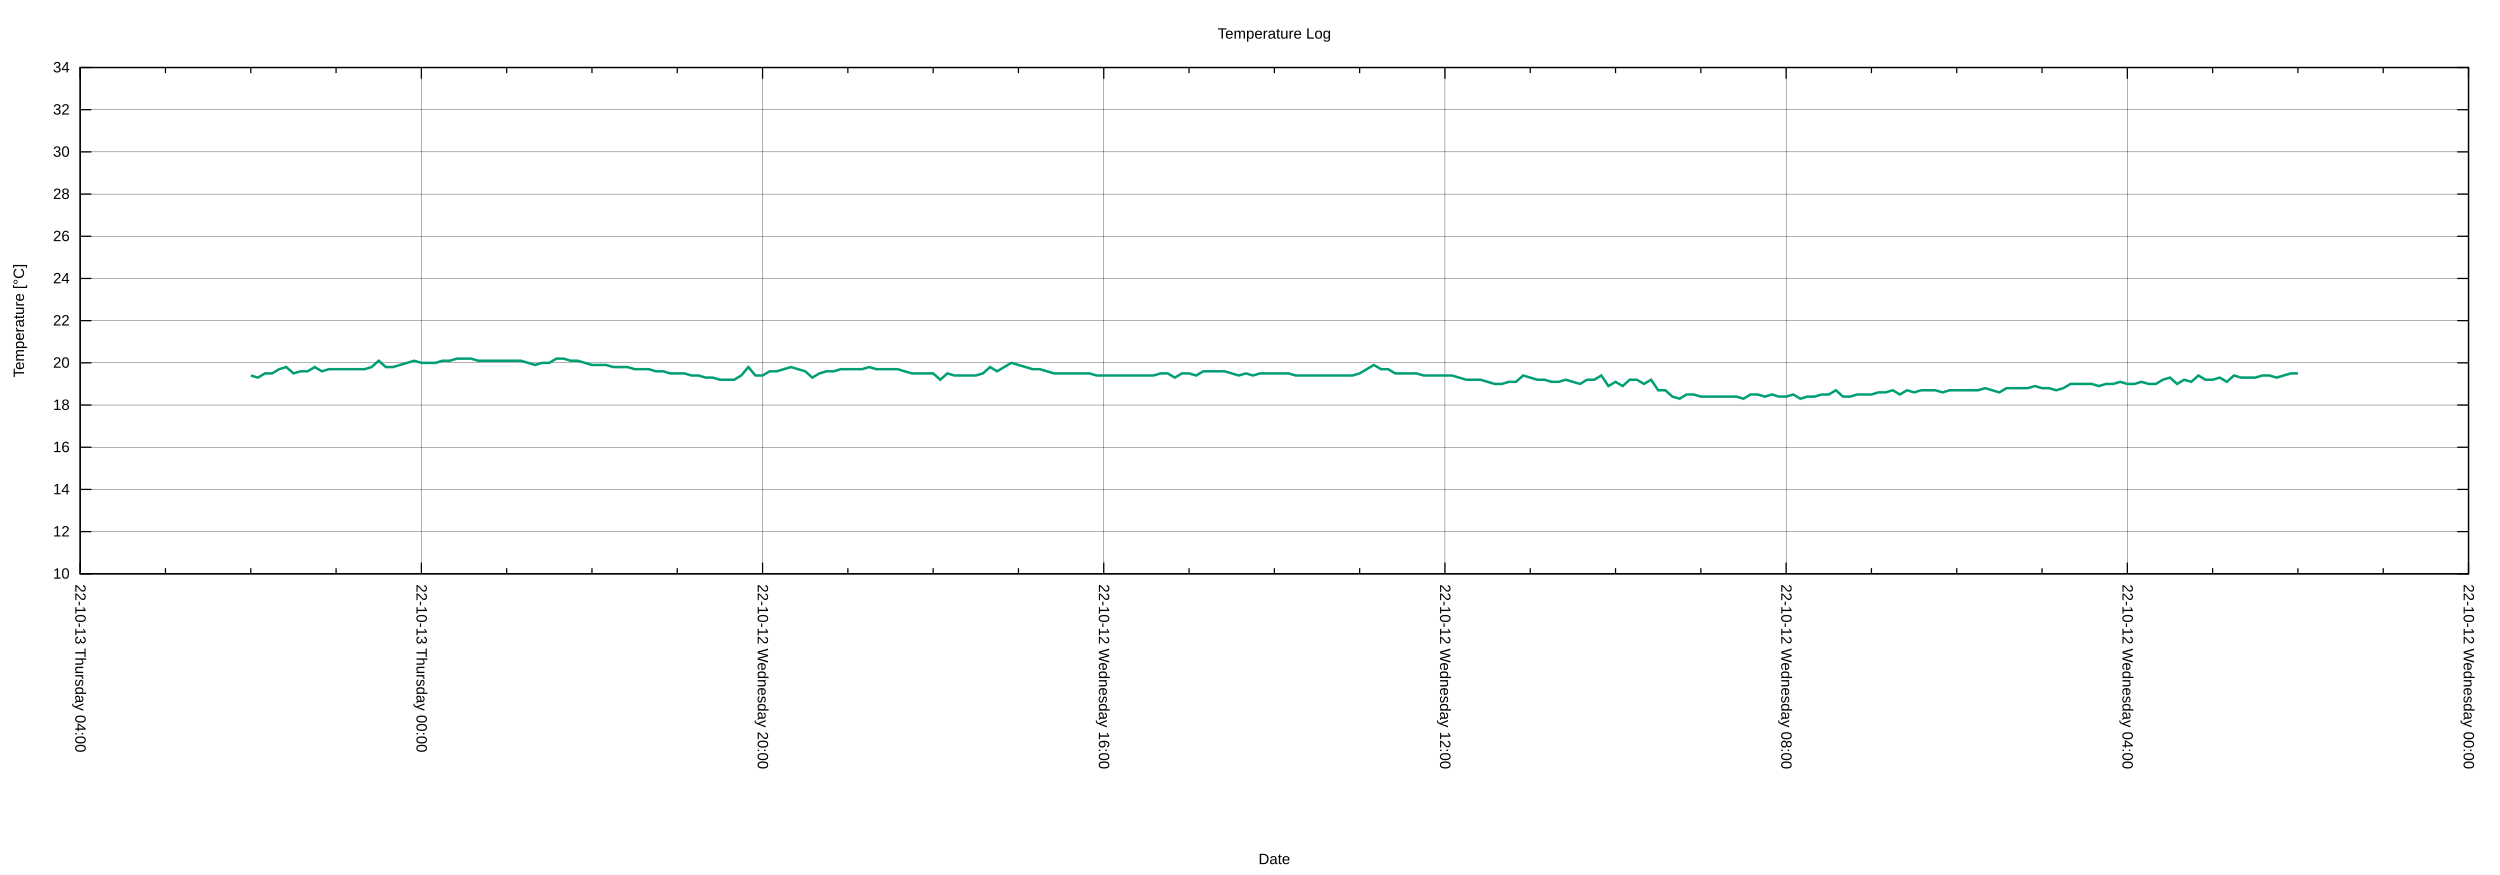
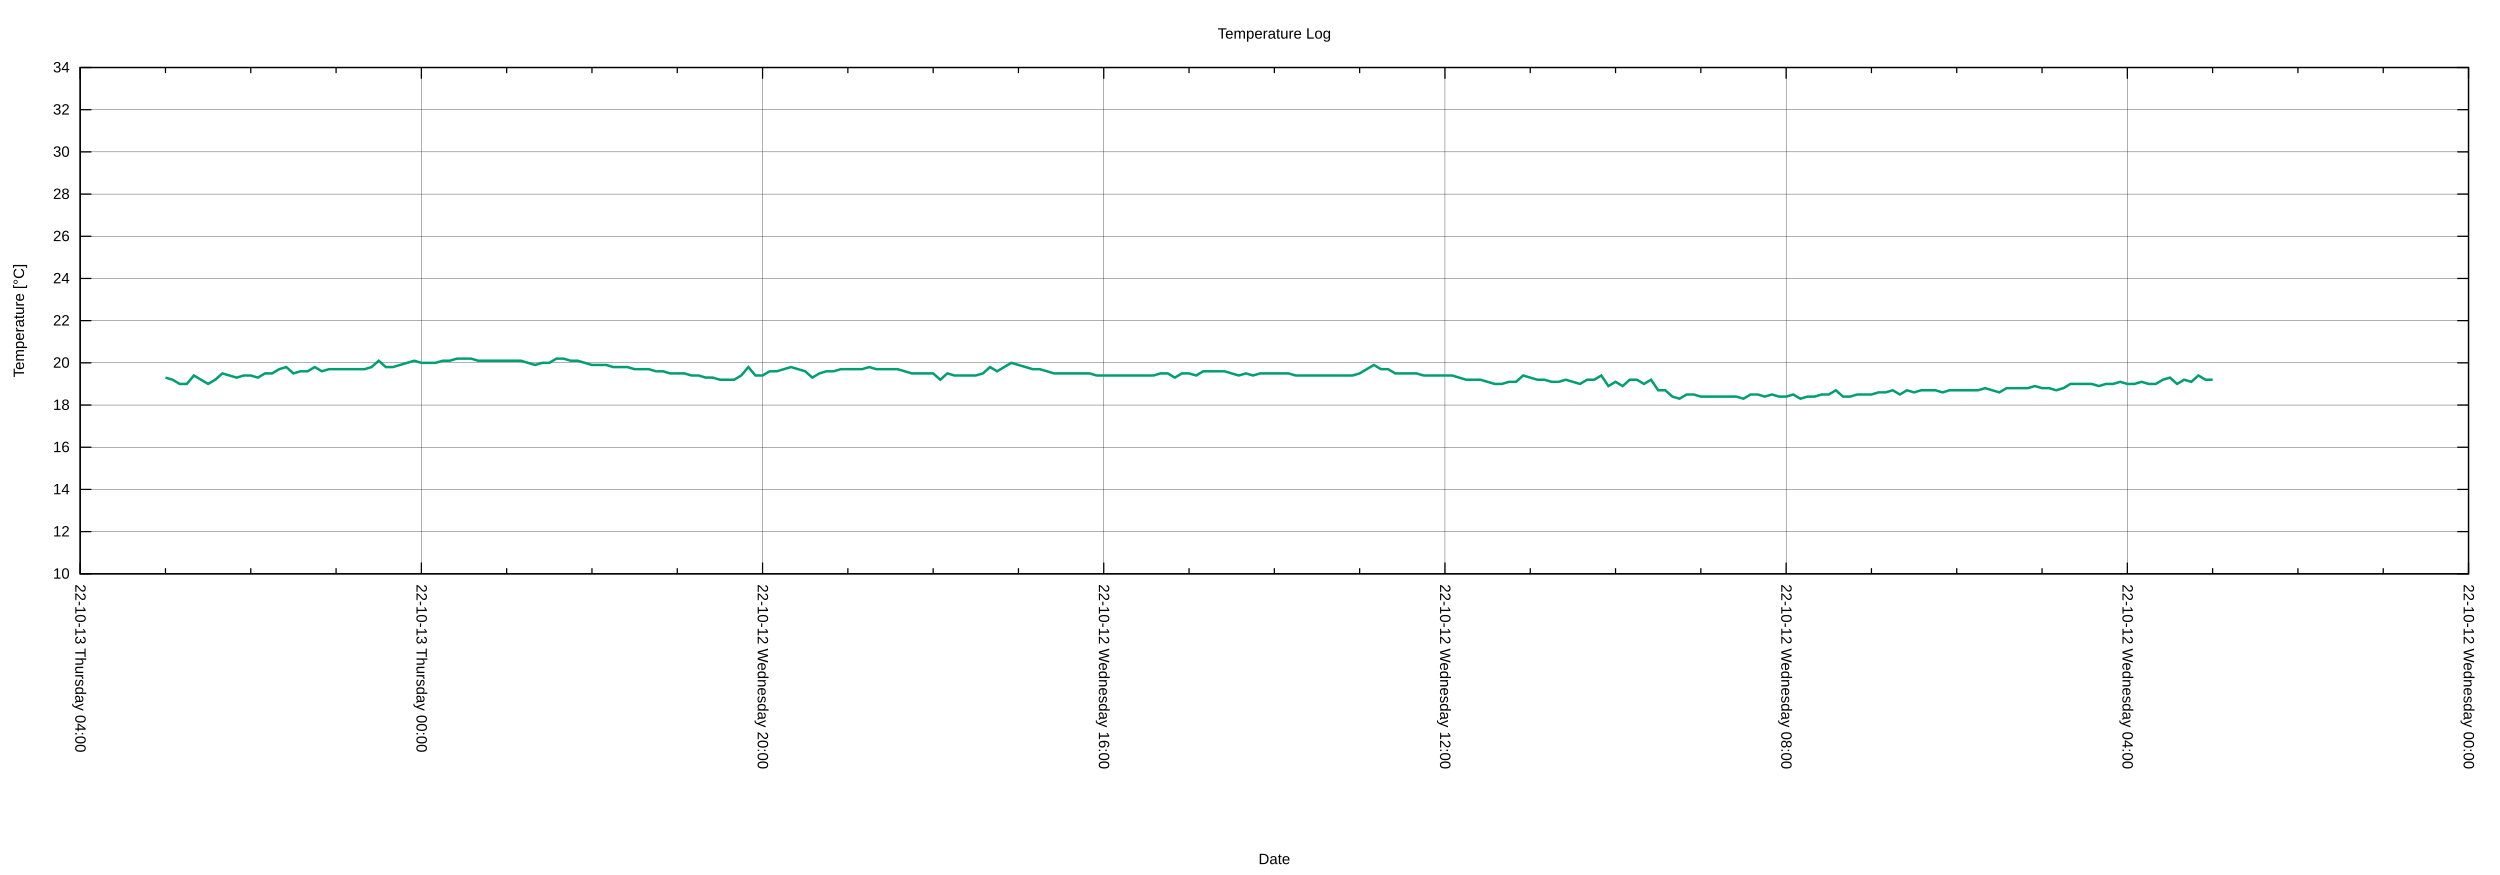
<svg xmlns="http://www.w3.org/2000/svg" xmlns:xlink="http://www.w3.org/1999/xlink" width="2000" height="700" viewBox="0 0 2000 700">
  <g id="gnuplot_canvas">
    <rect x="0" y="0" width="2000" height="700" fill="none" />
    <defs>
      <circle id="gpDot" r="0.5" stroke-width="0.5" stroke="currentColor" />
      <path id="gpPt0" stroke-width="0.222" stroke="currentColor" d="M-1,0 h2 M0,-1 v2" />
      <path id="gpPt1" stroke-width="0.222" stroke="currentColor" d="M-1,-1 L1,1 M1,-1 L-1,1" />
      <path id="gpPt2" stroke-width="0.222" stroke="currentColor" d="M-1,0 L1,0 M0,-1 L0,1 M-1,-1 L1,1 M-1,1 L1,-1" />
      <rect id="gpPt3" stroke-width="0.222" stroke="currentColor" x="-1" y="-1" width="2" height="2" />
      <rect id="gpPt4" stroke-width="0.222" stroke="currentColor" fill="currentColor" x="-1" y="-1" width="2" height="2" />
      <circle id="gpPt5" stroke-width="0.222" stroke="currentColor" cx="0" cy="0" r="1" />
      <use xlink:href="#gpPt5" id="gpPt6" fill="currentColor" stroke="none" />
      <path id="gpPt7" stroke-width="0.222" stroke="currentColor" d="M0,-1.33 L-1.33,0.67 L1.33,0.67 z" />
      <use xlink:href="#gpPt7" id="gpPt8" fill="currentColor" stroke="none" />
      <use xlink:href="#gpPt7" id="gpPt9" stroke="currentColor" transform="rotate(180)" />
      <use xlink:href="#gpPt9" id="gpPt10" fill="currentColor" stroke="none" />
      <use xlink:href="#gpPt3" id="gpPt11" stroke="currentColor" transform="rotate(45)" />
      <use xlink:href="#gpPt11" id="gpPt12" fill="currentColor" stroke="none" />
      <path id="gpPt13" stroke-width="0.222" stroke="currentColor" d="M0,1.330 L1.265,0.411 L0.782,-1.067 L-0.782,-1.076 L-1.265,0.411 z" />
      <use xlink:href="#gpPt13" id="gpPt14" fill="currentColor" stroke="none" />
      <filter id="textbox" filterUnits="objectBoundingBox" x="0" y="0" height="1" width="1">
        <feFlood flood-color="white" flood-opacity="1" result="bgnd" />
        <feComposite in="SourceGraphic" in2="bgnd" operator="atop" />
      </filter>
      <filter id="greybox" filterUnits="objectBoundingBox" x="0" y="0" height="1" width="1">
        <feFlood flood-color="lightgrey" flood-opacity="1" result="grey" />
        <feComposite in="SourceGraphic" in2="grey" operator="atop" />
      </filter>
    </defs>
    <g fill="none" color="white" stroke="currentColor" stroke-width="1.00" stroke-linecap="butt" stroke-linejoin="miter">
</g>
    <g fill="none" color="black" stroke="currentColor" stroke-width="1.00" stroke-linecap="butt" stroke-linejoin="miter">
</g>
    <g fill="none" color="black" stroke="black" stroke-width="0.25" stroke-linecap="butt" stroke-linejoin="miter">
</g>
    <g fill="none" color="black" stroke="currentColor" stroke-width="0.25" stroke-linecap="butt" stroke-linejoin="miter">
      <path stroke="black" class="gridline" d="M64.14,459.04 L1974.82,459.04  " />
    </g>
    <g fill="none" color="black" stroke="black" stroke-width="1.00" stroke-linecap="butt" stroke-linejoin="miter">
</g>
    <g fill="none" color="black" stroke="currentColor" stroke-width="1.00" stroke-linecap="butt" stroke-linejoin="miter">
      <path stroke="black" d="M64.14,459.04 L73.14,459.04 M1974.82,459.04 L1965.82,459.04  " />
      <g transform="translate(55.75,462.94)" stroke="none" fill="black" font-family="Arial" font-size="12.00" text-anchor="end">
        <text>
          <tspan font-family="Arial"> 10</tspan>
        </text>
      </g>
    </g>
    <g fill="none" color="black" stroke="currentColor" stroke-width="1.00" stroke-linecap="butt" stroke-linejoin="miter">
</g>
    <g fill="none" color="black" stroke="black" stroke-width="0.25" stroke-linecap="butt" stroke-linejoin="miter">
</g>
    <g fill="none" color="black" stroke="currentColor" stroke-width="0.25" stroke-linecap="butt" stroke-linejoin="miter">
      <path stroke="black" class="gridline" d="M64.14,425.29 L1974.82,425.29  " />
    </g>
    <g fill="none" color="black" stroke="black" stroke-width="1.00" stroke-linecap="butt" stroke-linejoin="miter">
</g>
    <g fill="none" color="black" stroke="currentColor" stroke-width="1.00" stroke-linecap="butt" stroke-linejoin="miter">
      <path stroke="black" d="M64.14,425.29 L73.14,425.29 M1974.82,425.29 L1965.82,425.29  " />
      <g transform="translate(55.75,429.19)" stroke="none" fill="black" font-family="Arial" font-size="12.00" text-anchor="end">
        <text>
          <tspan font-family="Arial"> 12</tspan>
        </text>
      </g>
    </g>
    <g fill="none" color="black" stroke="currentColor" stroke-width="1.00" stroke-linecap="butt" stroke-linejoin="miter">
</g>
    <g fill="none" color="black" stroke="black" stroke-width="0.25" stroke-linecap="butt" stroke-linejoin="miter">
</g>
    <g fill="none" color="black" stroke="currentColor" stroke-width="0.25" stroke-linecap="butt" stroke-linejoin="miter">
      <path stroke="black" class="gridline" d="M64.14,391.53 L1974.82,391.53  " />
    </g>
    <g fill="none" color="black" stroke="black" stroke-width="1.00" stroke-linecap="butt" stroke-linejoin="miter">
</g>
    <g fill="none" color="black" stroke="currentColor" stroke-width="1.00" stroke-linecap="butt" stroke-linejoin="miter">
      <path stroke="black" d="M64.14,391.53 L73.14,391.53 M1974.82,391.53 L1965.82,391.53  " />
      <g transform="translate(55.75,395.43)" stroke="none" fill="black" font-family="Arial" font-size="12.00" text-anchor="end">
        <text>
          <tspan font-family="Arial"> 14</tspan>
        </text>
      </g>
    </g>
    <g fill="none" color="black" stroke="currentColor" stroke-width="1.00" stroke-linecap="butt" stroke-linejoin="miter">
</g>
    <g fill="none" color="black" stroke="black" stroke-width="0.25" stroke-linecap="butt" stroke-linejoin="miter">
</g>
    <g fill="none" color="black" stroke="currentColor" stroke-width="0.25" stroke-linecap="butt" stroke-linejoin="miter">
      <path stroke="black" class="gridline" d="M64.14,357.78 L1974.82,357.78  " />
    </g>
    <g fill="none" color="black" stroke="black" stroke-width="1.00" stroke-linecap="butt" stroke-linejoin="miter">
</g>
    <g fill="none" color="black" stroke="currentColor" stroke-width="1.00" stroke-linecap="butt" stroke-linejoin="miter">
      <path stroke="black" d="M64.14,357.78 L73.14,357.78 M1974.82,357.78 L1965.82,357.78  " />
      <g transform="translate(55.75,361.68)" stroke="none" fill="black" font-family="Arial" font-size="12.00" text-anchor="end">
        <text>
          <tspan font-family="Arial"> 16</tspan>
        </text>
      </g>
    </g>
    <g fill="none" color="black" stroke="currentColor" stroke-width="1.00" stroke-linecap="butt" stroke-linejoin="miter">
</g>
    <g fill="none" color="black" stroke="black" stroke-width="0.25" stroke-linecap="butt" stroke-linejoin="miter">
</g>
    <g fill="none" color="black" stroke="currentColor" stroke-width="0.25" stroke-linecap="butt" stroke-linejoin="miter">
      <path stroke="black" class="gridline" d="M64.14,324.03 L1974.82,324.03  " />
    </g>
    <g fill="none" color="black" stroke="black" stroke-width="1.00" stroke-linecap="butt" stroke-linejoin="miter">
</g>
    <g fill="none" color="black" stroke="currentColor" stroke-width="1.00" stroke-linecap="butt" stroke-linejoin="miter">
      <path stroke="black" d="M64.14,324.03 L73.14,324.03 M1974.82,324.03 L1965.82,324.03  " />
      <g transform="translate(55.75,327.93)" stroke="none" fill="black" font-family="Arial" font-size="12.00" text-anchor="end">
        <text>
          <tspan font-family="Arial"> 18</tspan>
        </text>
      </g>
    </g>
    <g fill="none" color="black" stroke="currentColor" stroke-width="1.00" stroke-linecap="butt" stroke-linejoin="miter">
</g>
    <g fill="none" color="black" stroke="black" stroke-width="0.25" stroke-linecap="butt" stroke-linejoin="miter">
</g>
    <g fill="none" color="black" stroke="currentColor" stroke-width="0.25" stroke-linecap="butt" stroke-linejoin="miter">
      <path stroke="black" class="gridline" d="M64.14,290.28 L1974.82,290.28  " />
    </g>
    <g fill="none" color="black" stroke="black" stroke-width="1.00" stroke-linecap="butt" stroke-linejoin="miter">
</g>
    <g fill="none" color="black" stroke="currentColor" stroke-width="1.00" stroke-linecap="butt" stroke-linejoin="miter">
      <path stroke="black" d="M64.14,290.28 L73.14,290.28 M1974.82,290.28 L1965.82,290.28  " />
      <g transform="translate(55.75,294.18)" stroke="none" fill="black" font-family="Arial" font-size="12.00" text-anchor="end">
        <text>
          <tspan font-family="Arial"> 20</tspan>
        </text>
      </g>
    </g>
    <g fill="none" color="black" stroke="currentColor" stroke-width="1.00" stroke-linecap="butt" stroke-linejoin="miter">
</g>
    <g fill="none" color="black" stroke="black" stroke-width="0.25" stroke-linecap="butt" stroke-linejoin="miter">
</g>
    <g fill="none" color="black" stroke="currentColor" stroke-width="0.25" stroke-linecap="butt" stroke-linejoin="miter">
      <path stroke="black" class="gridline" d="M64.14,256.52 L1974.82,256.52  " />
    </g>
    <g fill="none" color="black" stroke="black" stroke-width="1.00" stroke-linecap="butt" stroke-linejoin="miter">
</g>
    <g fill="none" color="black" stroke="currentColor" stroke-width="1.00" stroke-linecap="butt" stroke-linejoin="miter">
      <path stroke="black" d="M64.14,256.52 L73.14,256.52 M1974.82,256.52 L1965.82,256.52  " />
      <g transform="translate(55.75,260.42)" stroke="none" fill="black" font-family="Arial" font-size="12.00" text-anchor="end">
        <text>
          <tspan font-family="Arial"> 22</tspan>
        </text>
      </g>
    </g>
    <g fill="none" color="black" stroke="currentColor" stroke-width="1.00" stroke-linecap="butt" stroke-linejoin="miter">
</g>
    <g fill="none" color="black" stroke="black" stroke-width="0.25" stroke-linecap="butt" stroke-linejoin="miter">
</g>
    <g fill="none" color="black" stroke="currentColor" stroke-width="0.25" stroke-linecap="butt" stroke-linejoin="miter">
      <path stroke="black" class="gridline" d="M64.14,222.77 L1974.82,222.77  " />
    </g>
    <g fill="none" color="black" stroke="black" stroke-width="1.00" stroke-linecap="butt" stroke-linejoin="miter">
</g>
    <g fill="none" color="black" stroke="currentColor" stroke-width="1.00" stroke-linecap="butt" stroke-linejoin="miter">
      <path stroke="black" d="M64.14,222.77 L73.14,222.77 M1974.82,222.77 L1965.82,222.77  " />
      <g transform="translate(55.75,226.67)" stroke="none" fill="black" font-family="Arial" font-size="12.00" text-anchor="end">
        <text>
          <tspan font-family="Arial"> 24</tspan>
        </text>
      </g>
    </g>
    <g fill="none" color="black" stroke="currentColor" stroke-width="1.00" stroke-linecap="butt" stroke-linejoin="miter">
</g>
    <g fill="none" color="black" stroke="black" stroke-width="0.25" stroke-linecap="butt" stroke-linejoin="miter">
</g>
    <g fill="none" color="black" stroke="currentColor" stroke-width="0.25" stroke-linecap="butt" stroke-linejoin="miter">
      <path stroke="black" class="gridline" d="M64.14,189.02 L1974.82,189.02  " />
    </g>
    <g fill="none" color="black" stroke="black" stroke-width="1.00" stroke-linecap="butt" stroke-linejoin="miter">
</g>
    <g fill="none" color="black" stroke="currentColor" stroke-width="1.00" stroke-linecap="butt" stroke-linejoin="miter">
      <path stroke="black" d="M64.14,189.02 L73.14,189.02 M1974.82,189.02 L1965.82,189.02  " />
      <g transform="translate(55.75,192.92)" stroke="none" fill="black" font-family="Arial" font-size="12.00" text-anchor="end">
        <text>
          <tspan font-family="Arial"> 26</tspan>
        </text>
      </g>
    </g>
    <g fill="none" color="black" stroke="currentColor" stroke-width="1.00" stroke-linecap="butt" stroke-linejoin="miter">
</g>
    <g fill="none" color="black" stroke="black" stroke-width="0.25" stroke-linecap="butt" stroke-linejoin="miter">
</g>
    <g fill="none" color="black" stroke="currentColor" stroke-width="0.25" stroke-linecap="butt" stroke-linejoin="miter">
      <path stroke="black" class="gridline" d="M64.14,155.27 L1974.82,155.27  " />
    </g>
    <g fill="none" color="black" stroke="black" stroke-width="1.00" stroke-linecap="butt" stroke-linejoin="miter">
</g>
    <g fill="none" color="black" stroke="currentColor" stroke-width="1.00" stroke-linecap="butt" stroke-linejoin="miter">
      <path stroke="black" d="M64.14,155.27 L73.14,155.27 M1974.82,155.27 L1965.82,155.27  " />
      <g transform="translate(55.75,159.17)" stroke="none" fill="black" font-family="Arial" font-size="12.00" text-anchor="end">
        <text>
          <tspan font-family="Arial"> 28</tspan>
        </text>
      </g>
    </g>
    <g fill="none" color="black" stroke="currentColor" stroke-width="1.00" stroke-linecap="butt" stroke-linejoin="miter">
</g>
    <g fill="none" color="black" stroke="black" stroke-width="0.25" stroke-linecap="butt" stroke-linejoin="miter">
</g>
    <g fill="none" color="black" stroke="currentColor" stroke-width="0.25" stroke-linecap="butt" stroke-linejoin="miter">
      <path stroke="black" class="gridline" d="M64.14,121.51 L1974.82,121.51  " />
    </g>
    <g fill="none" color="black" stroke="black" stroke-width="1.00" stroke-linecap="butt" stroke-linejoin="miter">
</g>
    <g fill="none" color="black" stroke="currentColor" stroke-width="1.00" stroke-linecap="butt" stroke-linejoin="miter">
      <path stroke="black" d="M64.14,121.51 L73.14,121.51 M1974.82,121.51 L1965.82,121.51  " />
      <g transform="translate(55.75,125.41)" stroke="none" fill="black" font-family="Arial" font-size="12.00" text-anchor="end">
        <text>
          <tspan font-family="Arial"> 30</tspan>
        </text>
      </g>
    </g>
    <g fill="none" color="black" stroke="currentColor" stroke-width="1.00" stroke-linecap="butt" stroke-linejoin="miter">
</g>
    <g fill="none" color="black" stroke="black" stroke-width="0.25" stroke-linecap="butt" stroke-linejoin="miter">
</g>
    <g fill="none" color="black" stroke="currentColor" stroke-width="0.25" stroke-linecap="butt" stroke-linejoin="miter">
      <path stroke="black" class="gridline" d="M64.14,87.76 L1974.82,87.76  " />
    </g>
    <g fill="none" color="black" stroke="black" stroke-width="1.00" stroke-linecap="butt" stroke-linejoin="miter">
</g>
    <g fill="none" color="black" stroke="currentColor" stroke-width="1.00" stroke-linecap="butt" stroke-linejoin="miter">
      <path stroke="black" d="M64.14,87.76 L73.14,87.76 M1974.82,87.76 L1965.82,87.76  " />
      <g transform="translate(55.75,91.66)" stroke="none" fill="black" font-family="Arial" font-size="12.00" text-anchor="end">
        <text>
          <tspan font-family="Arial"> 32</tspan>
        </text>
      </g>
    </g>
    <g fill="none" color="black" stroke="currentColor" stroke-width="1.00" stroke-linecap="butt" stroke-linejoin="miter">
</g>
    <g fill="none" color="black" stroke="black" stroke-width="0.25" stroke-linecap="butt" stroke-linejoin="miter">
</g>
    <g fill="none" color="black" stroke="currentColor" stroke-width="0.25" stroke-linecap="butt" stroke-linejoin="miter">
      <path stroke="black" class="gridline" d="M64.14,54.01 L1974.82,54.01  " />
    </g>
    <g fill="none" color="black" stroke="black" stroke-width="1.00" stroke-linecap="butt" stroke-linejoin="miter">
</g>
    <g fill="none" color="black" stroke="currentColor" stroke-width="1.00" stroke-linecap="butt" stroke-linejoin="miter">
      <path stroke="black" d="M64.14,54.01 L73.14,54.01 M1974.82,54.01 L1965.82,54.01  " />
      <g transform="translate(55.75,57.91)" stroke="none" fill="black" font-family="Arial" font-size="12.00" text-anchor="end">
        <text>
          <tspan font-family="Arial"> 34</tspan>
        </text>
      </g>
    </g>
    <g fill="none" color="black" stroke="currentColor" stroke-width="1.00" stroke-linecap="butt" stroke-linejoin="miter">
</g>
    <g fill="none" color="black" stroke="black" stroke-width="0.25" stroke-linecap="butt" stroke-linejoin="miter">
</g>
    <g fill="none" color="black" stroke="currentColor" stroke-width="0.25" stroke-linecap="butt" stroke-linejoin="miter">
      <path stroke="black" class="gridline" d="M1974.82,459.04 L1974.82,54.01  " />
    </g>
    <g fill="none" color="black" stroke="black" stroke-width="1.00" stroke-linecap="butt" stroke-linejoin="miter">
</g>
    <g fill="none" color="black" stroke="currentColor" stroke-width="1.00" stroke-linecap="butt" stroke-linejoin="miter">
      <path stroke="black" d="M1974.82,459.04 L1974.82,450.04 M1974.82,54.01 L1974.82,63.01  " />
      <g transform="translate(1970.92,467.43) rotate(90)" stroke="none" fill="black" font-family="Arial" font-size="12.00" text-anchor="start">
        <text>
          <tspan font-family="Arial">22-10-12 Wednesday 00:00</tspan>
        </text>
      </g>
    </g>
    <g fill="none" color="black" stroke="currentColor" stroke-width="1.00" stroke-linecap="butt" stroke-linejoin="miter">
      <path stroke="black" d="M1906.58,459.04 L1906.58,454.54 M1906.58,54.01 L1906.58,58.51 M1838.34,459.04 L1838.34,454.54 M1838.34,54.01 L1838.34,58.51   M1770.10,459.04 L1770.10,454.54 M1770.10,54.01 L1770.10,58.51  " />
    </g>
    <g fill="none" color="black" stroke="black" stroke-width="0.25" stroke-linecap="butt" stroke-linejoin="miter">
</g>
    <g fill="none" color="black" stroke="currentColor" stroke-width="0.25" stroke-linecap="butt" stroke-linejoin="miter">
      <path stroke="black" class="gridline" d="M1701.87,459.04 L1701.87,54.01  " />
    </g>
    <g fill="none" color="black" stroke="black" stroke-width="1.00" stroke-linecap="butt" stroke-linejoin="miter">
</g>
    <g fill="none" color="black" stroke="currentColor" stroke-width="1.00" stroke-linecap="butt" stroke-linejoin="miter">
      <path stroke="black" d="M1701.87,459.04 L1701.87,450.04 M1701.87,54.01 L1701.87,63.01  " />
      <g transform="translate(1697.97,467.43) rotate(90)" stroke="none" fill="black" font-family="Arial" font-size="12.00" text-anchor="start">
        <text>
          <tspan font-family="Arial">22-10-12 Wednesday 04:00</tspan>
        </text>
      </g>
    </g>
    <g fill="none" color="black" stroke="currentColor" stroke-width="1.00" stroke-linecap="butt" stroke-linejoin="miter">
      <path stroke="black" d="M1633.63,459.04 L1633.63,454.54 M1633.63,54.01 L1633.63,58.51 M1565.39,459.04 L1565.39,454.54 M1565.39,54.01 L1565.39,58.51   M1497.15,459.04 L1497.15,454.54 M1497.15,54.01 L1497.15,58.51  " />
    </g>
    <g fill="none" color="black" stroke="black" stroke-width="0.25" stroke-linecap="butt" stroke-linejoin="miter">
</g>
    <g fill="none" color="black" stroke="currentColor" stroke-width="0.25" stroke-linecap="butt" stroke-linejoin="miter">
      <path stroke="black" class="gridline" d="M1428.91,459.04 L1428.91,54.01  " />
    </g>
    <g fill="none" color="black" stroke="black" stroke-width="1.00" stroke-linecap="butt" stroke-linejoin="miter">
</g>
    <g fill="none" color="black" stroke="currentColor" stroke-width="1.00" stroke-linecap="butt" stroke-linejoin="miter">
      <path stroke="black" d="M1428.91,459.04 L1428.91,450.04 M1428.91,54.01 L1428.91,63.01  " />
      <g transform="translate(1425.01,467.43) rotate(90)" stroke="none" fill="black" font-family="Arial" font-size="12.00" text-anchor="start">
        <text>
          <tspan font-family="Arial">22-10-12 Wednesday 08:00</tspan>
        </text>
      </g>
    </g>
    <g fill="none" color="black" stroke="currentColor" stroke-width="1.00" stroke-linecap="butt" stroke-linejoin="miter">
      <path stroke="black" d="M1360.67,459.04 L1360.67,454.54 M1360.67,54.01 L1360.67,58.51 M1292.43,459.04 L1292.43,454.54 M1292.43,54.01 L1292.43,58.51   M1224.20,459.04 L1224.20,454.54 M1224.20,54.01 L1224.20,58.51  " />
    </g>
    <g fill="none" color="black" stroke="black" stroke-width="0.25" stroke-linecap="butt" stroke-linejoin="miter">
</g>
    <g fill="none" color="black" stroke="currentColor" stroke-width="0.25" stroke-linecap="butt" stroke-linejoin="miter">
      <path stroke="black" class="gridline" d="M1155.96,459.04 L1155.96,54.01  " />
    </g>
    <g fill="none" color="black" stroke="black" stroke-width="1.00" stroke-linecap="butt" stroke-linejoin="miter">
</g>
    <g fill="none" color="black" stroke="currentColor" stroke-width="1.00" stroke-linecap="butt" stroke-linejoin="miter">
      <path stroke="black" d="M1155.96,459.04 L1155.96,450.04 M1155.96,54.01 L1155.96,63.01  " />
      <g transform="translate(1152.06,467.43) rotate(90)" stroke="none" fill="black" font-family="Arial" font-size="12.00" text-anchor="start">
        <text>
          <tspan font-family="Arial">22-10-12 Wednesday 12:00</tspan>
        </text>
      </g>
    </g>
    <g fill="none" color="black" stroke="currentColor" stroke-width="1.00" stroke-linecap="butt" stroke-linejoin="miter">
      <path stroke="black" d="M1087.72,459.04 L1087.72,454.54 M1087.72,54.01 L1087.72,58.51 M1019.48,459.04 L1019.48,454.54 M1019.48,54.01 L1019.48,58.51   M951.24,459.04 L951.24,454.54 M951.24,54.01 L951.24,58.51  " />
    </g>
    <g fill="none" color="black" stroke="black" stroke-width="0.25" stroke-linecap="butt" stroke-linejoin="miter">
</g>
    <g fill="none" color="black" stroke="currentColor" stroke-width="0.25" stroke-linecap="butt" stroke-linejoin="miter">
      <path stroke="black" class="gridline" d="M883.00,459.04 L883.00,54.01  " />
    </g>
    <g fill="none" color="black" stroke="black" stroke-width="1.00" stroke-linecap="butt" stroke-linejoin="miter">
</g>
    <g fill="none" color="black" stroke="currentColor" stroke-width="1.00" stroke-linecap="butt" stroke-linejoin="miter">
      <path stroke="black" d="M883.00,459.04 L883.00,450.04 M883.00,54.01 L883.00,63.01  " />
      <g transform="translate(879.10,467.43) rotate(90)" stroke="none" fill="black" font-family="Arial" font-size="12.00" text-anchor="start">
        <text>
          <tspan font-family="Arial">22-10-12 Wednesday 16:00</tspan>
        </text>
      </g>
    </g>
    <g fill="none" color="black" stroke="currentColor" stroke-width="1.00" stroke-linecap="butt" stroke-linejoin="miter">
      <path stroke="black" d="M814.76,459.04 L814.76,454.54 M814.76,54.01 L814.76,58.51 M746.53,459.04 L746.53,454.54 M746.53,54.01 L746.53,58.51   M678.29,459.04 L678.29,454.54 M678.29,54.01 L678.29,58.51  " />
    </g>
    <g fill="none" color="black" stroke="black" stroke-width="0.25" stroke-linecap="butt" stroke-linejoin="miter">
</g>
    <g fill="none" color="black" stroke="currentColor" stroke-width="0.25" stroke-linecap="butt" stroke-linejoin="miter">
      <path stroke="black" class="gridline" d="M610.05,459.04 L610.05,54.01  " />
    </g>
    <g fill="none" color="black" stroke="black" stroke-width="1.00" stroke-linecap="butt" stroke-linejoin="miter">
</g>
    <g fill="none" color="black" stroke="currentColor" stroke-width="1.00" stroke-linecap="butt" stroke-linejoin="miter">
      <path stroke="black" d="M610.05,459.04 L610.05,450.04 M610.05,54.01 L610.05,63.01  " />
      <g transform="translate(606.15,467.43) rotate(90)" stroke="none" fill="black" font-family="Arial" font-size="12.00" text-anchor="start">
        <text>
          <tspan font-family="Arial">22-10-12 Wednesday 20:00</tspan>
        </text>
      </g>
    </g>
    <g fill="none" color="black" stroke="currentColor" stroke-width="1.00" stroke-linecap="butt" stroke-linejoin="miter">
      <path stroke="black" d="M541.81,459.04 L541.81,454.54 M541.81,54.01 L541.81,58.51 M473.57,459.04 L473.57,454.54 M473.57,54.01 L473.57,58.51   M405.33,459.04 L405.33,454.54 M405.33,54.01 L405.33,58.51  " />
    </g>
    <g fill="none" color="black" stroke="black" stroke-width="0.25" stroke-linecap="butt" stroke-linejoin="miter">
</g>
    <g fill="none" color="black" stroke="currentColor" stroke-width="0.25" stroke-linecap="butt" stroke-linejoin="miter">
      <path stroke="black" class="gridline" d="M337.09,459.04 L337.09,54.01  " />
    </g>
    <g fill="none" color="black" stroke="black" stroke-width="1.00" stroke-linecap="butt" stroke-linejoin="miter">
</g>
    <g fill="none" color="black" stroke="currentColor" stroke-width="1.00" stroke-linecap="butt" stroke-linejoin="miter">
      <path stroke="black" d="M337.09,459.04 L337.09,450.04 M337.09,54.01 L337.09,63.01  " />
      <g transform="translate(333.19,467.43) rotate(90)" stroke="none" fill="black" font-family="Arial" font-size="12.00" text-anchor="start">
        <text>
          <tspan font-family="Arial">22-10-13 Thursday 00:00</tspan>
        </text>
      </g>
    </g>
    <g fill="none" color="black" stroke="currentColor" stroke-width="1.00" stroke-linecap="butt" stroke-linejoin="miter">
      <path stroke="black" d="M268.86,459.04 L268.86,454.54 M268.86,54.01 L268.86,58.51 M200.62,459.04 L200.62,454.54 M200.62,54.01 L200.62,58.51   M132.38,459.04 L132.38,454.54 M132.38,54.01 L132.38,58.51  " />
    </g>
    <g fill="none" color="black" stroke="black" stroke-width="0.25" stroke-linecap="butt" stroke-linejoin="miter">
</g>
    <g fill="none" color="black" stroke="currentColor" stroke-width="0.25" stroke-linecap="butt" stroke-linejoin="miter">
      <path stroke="black" class="gridline" d="M64.14,459.04 L64.14,54.01  " />
    </g>
    <g fill="none" color="black" stroke="black" stroke-width="1.00" stroke-linecap="butt" stroke-linejoin="miter">
</g>
    <g fill="none" color="black" stroke="currentColor" stroke-width="1.00" stroke-linecap="butt" stroke-linejoin="miter">
      <path stroke="black" d="M64.14,459.04 L64.14,450.04 M64.14,54.01 L64.14,63.01  " />
      <g transform="translate(60.24,467.43) rotate(90)" stroke="none" fill="black" font-family="Arial" font-size="12.00" text-anchor="start">
        <text>
          <tspan font-family="Arial">22-10-13 Thursday 04:00</tspan>
        </text>
      </g>
    </g>
    <g fill="none" color="black" stroke="currentColor" stroke-width="1.00" stroke-linecap="butt" stroke-linejoin="miter">
</g>
    <g fill="none" color="black" stroke="currentColor" stroke-width="1.00" stroke-linecap="butt" stroke-linejoin="miter">
      <path stroke="black" d="M64.14,54.01 L64.14,459.04 L1974.82,459.04 L1974.82,54.01 L64.14,54.01 Z  " />
    </g>
    <g fill="none" color="black" stroke="currentColor" stroke-width="1.00" stroke-linecap="butt" stroke-linejoin="miter">
      <g transform="translate(19.18,256.53) rotate(270)" stroke="none" fill="black" font-family="Arial" font-size="12.00" text-anchor="middle">
        <text>
          <tspan font-family="Arial">Temperature [°C]</tspan>
        </text>
      </g>
    </g>
    <g fill="none" color="black" stroke="currentColor" stroke-width="1.00" stroke-linecap="butt" stroke-linejoin="miter">
      <g transform="translate(1019.48,691.30)" stroke="none" fill="black" font-family="Arial" font-size="12.00" text-anchor="middle">
        <text>
          <tspan font-family="Arial">Date</tspan>
        </text>
      </g>
    </g>
    <g fill="none" color="black" stroke="currentColor" stroke-width="1.00" stroke-linecap="butt" stroke-linejoin="miter">
</g>
    <g id="gnuplot_plot_1">
      <g fill="none" color="white" stroke="currentColor" stroke-width="2.00" stroke-linecap="butt" stroke-linejoin="miter">
</g>
      <g fill="none" color="black" stroke="currentColor" stroke-width="2.00" stroke-linecap="butt" stroke-linejoin="miter">
-         <path stroke="rgb(  0, 158, 115)" d="M200.62,300.40 L206.30,302.09 L211.99,298.72 L217.68,298.72 L223.36,295.34 L229.05,293.65 L234.74,298.72 L240.42,297.03   L246.11,297.03 L251.80,293.65 L257.48,297.03 L263.17,295.34 L268.86,295.34 L274.54,295.34 L280.23,295.34 L285.92,295.34   L291.60,295.34 L297.29,293.65 L302.98,288.59 L308.66,293.65 L314.35,293.65 L320.03,291.97 L325.72,290.28 L331.41,288.59   L337.09,290.28 L342.78,290.28 L348.47,290.28 L354.15,288.59 L359.84,288.59 L365.53,286.90 L371.21,286.90 L376.90,286.90   L382.59,288.59 L388.27,288.59 L393.96,288.59 L399.65,288.59 L405.33,288.59 L411.02,288.59 L416.71,288.59 L422.39,290.28   L428.08,291.97 L433.77,290.28 L439.45,290.28 L445.14,286.90 L450.83,286.90 L456.51,288.59 L462.20,288.59 L467.88,290.28   L473.57,291.97 L479.26,291.97 L484.94,291.97 L490.63,293.65 L496.32,293.65 L502.00,293.65 L507.69,295.34 L513.38,295.34   L519.06,295.34 L524.75,297.03 L530.44,297.03 L536.12,298.72 L541.81,298.72 L547.50,298.72 L553.18,300.40 L558.87,300.40   L564.56,302.09 L570.24,302.09 L575.93,303.78 L581.62,303.78 L587.30,303.78 L592.99,300.40 L598.68,293.65 L604.36,300.40   L610.05,300.40 L615.74,297.03 L621.42,297.03 L627.11,295.34 L632.79,293.65 L638.48,295.34 L644.17,297.03 L649.85,302.09   L655.54,298.72 L661.23,297.03 L666.91,297.03 L672.60,295.34 L678.29,295.34 L683.97,295.34 L689.66,295.34 L695.35,293.65   L701.03,295.34 L706.72,295.34 L712.41,295.34 L718.09,295.34 L723.78,297.03 L729.47,298.72 L735.15,298.72 L740.84,298.72   L746.53,298.72 L752.21,303.78 L757.90,298.72 L763.59,300.40 L769.27,300.40 L774.96,300.40 L780.65,300.40 L786.33,298.72   L792.02,293.65 L797.70,297.03 L803.39,293.65 L809.08,290.28 L814.76,291.97 L820.45,293.65 L826.14,295.34 L831.82,295.34   L837.51,297.03 L843.20,298.72 L848.88,298.72 L854.57,298.72 L860.26,298.72 L865.94,298.72 L871.63,298.72 L877.32,300.40   L883.00,300.40 L888.69,300.40 L894.38,300.40 L900.06,300.40 L905.75,300.40 L911.44,300.40 L917.12,300.40 L922.81,300.40   L928.50,298.72 L934.18,298.72 L939.87,302.09 L945.55,298.72 L951.24,298.72 L956.93,300.40 L962.61,297.03 L968.30,297.03   L973.99,297.03 L979.67,297.03 L985.36,298.72 L991.05,300.40 L996.73,298.72 L1002.42,300.40 L1008.11,298.72 L1013.79,298.72   L1019.48,298.72 L1025.17,298.72 L1030.85,298.72 L1036.54,300.40 L1042.23,300.40 L1047.91,300.40 L1053.60,300.40 L1059.29,300.40   L1064.97,300.40 L1070.66,300.40 L1076.35,300.40 L1082.03,300.40 L1087.72,298.72 L1093.41,295.34 L1099.09,291.97 L1104.78,295.34   L1110.46,295.34 L1116.15,298.72 L1121.84,298.72 L1127.52,298.72 L1133.21,298.72 L1138.90,300.40 L1144.58,300.40 L1150.27,300.40   L1155.96,300.40 L1161.64,300.40 L1167.33,302.09 L1173.02,303.78 L1178.70,303.78 L1184.39,303.78 L1190.08,305.47 L1195.76,307.15   L1201.45,307.15 L1207.14,305.47 L1212.82,305.47 L1218.51,300.40 L1224.20,302.09 L1229.88,303.78 L1235.57,303.78 L1241.26,305.47   L1246.94,305.47 L1252.63,303.78 L1258.32,305.47 L1264.00,307.15 L1269.69,303.78 L1275.37,303.78 L1281.06,300.40 L1286.75,308.84   L1292.43,305.47 L1298.12,308.84 L1303.81,303.78 L1309.49,303.78 L1315.18,307.15 L1320.87,303.78 L1326.55,312.22 L1332.24,312.22   L1337.93,317.28 L1343.61,318.97 L1349.30,315.59 L1354.99,315.59 L1360.67,317.28 L1366.36,317.28 L1372.05,317.28 L1377.73,317.28   L1383.42,317.28 L1389.11,317.28 L1394.79,318.97 L1400.48,315.59 L1406.17,315.59 L1411.85,317.28 L1417.54,315.59 L1423.22,317.28   L1428.91,317.28 L1434.60,315.59 L1440.28,318.97 L1445.97,317.28 L1451.66,317.28 L1457.34,315.59 L1463.03,315.59 L1468.72,312.22   L1474.40,317.28 L1480.09,317.28 L1485.78,315.59 L1491.46,315.59 L1497.15,315.59 L1502.84,313.90 L1508.52,313.90 L1514.21,312.22   L1519.90,315.59 L1525.58,312.22 L1531.27,313.90 L1536.96,312.22 L1542.64,312.22 L1548.33,312.22 L1554.02,313.90 L1559.70,312.22   L1565.39,312.22 L1571.08,312.22 L1576.76,312.22 L1582.45,312.22 L1588.13,310.53 L1593.82,312.22 L1599.51,313.90 L1605.19,310.53   L1610.88,310.53 L1616.57,310.53 L1622.25,310.53 L1627.94,308.84 L1633.63,310.53 L1639.31,310.53 L1645.00,312.22 L1650.69,310.53   L1656.37,307.15 L1662.06,307.15 L1667.75,307.15 L1673.43,307.15 L1679.12,308.84 L1684.81,307.15 L1690.49,307.15 L1696.18,305.47   L1701.87,307.15 L1707.55,307.15 L1713.24,305.47 L1718.93,307.15 L1724.61,307.15 L1730.30,303.78 L1735.99,302.09 L1741.67,307.15   L1747.36,303.78 L1753.04,305.47 L1758.73,300.40 L1764.42,303.78 L1770.10,303.78 L1775.79,302.09 L1781.48,305.47 L1787.16,300.40   L1792.85,302.09 L1798.54,302.09 L1804.22,302.09 L1809.91,300.40 L1815.60,300.40 L1821.28,302.09 L1826.97,300.40 L1832.66,298.72   L1838.34,298.72  " />
+         <path stroke="rgb(  0, 158, 115)" d="M132.38,302.09 L138.07,303.78 L143.75,307.15 L149.44,307.15 L155.12,300.40 L160.81,303.78 L166.50,307.15 L172.18,303.78   L177.87,298.72 L183.56,300.40 L189.24,302.09 L194.93,300.40 L200.62,300.40 L206.30,302.09 L211.99,298.72 L217.68,298.72   L223.36,295.34 L229.05,293.65 L234.74,298.72 L240.42,297.03 L246.11,297.03 L251.80,293.65 L257.48,297.03 L263.17,295.34   L268.86,295.34 L274.54,295.34 L280.23,295.34 L285.92,295.34 L291.60,295.34 L297.29,293.65 L302.98,288.59 L308.66,293.65   L314.35,293.65 L320.03,291.97 L325.72,290.28 L331.41,288.59 L337.09,290.28 L342.78,290.28 L348.47,290.28 L354.15,288.59   L359.84,288.59 L365.53,286.90 L371.21,286.90 L376.90,286.90 L382.59,288.59 L388.27,288.59 L393.96,288.59 L399.65,288.59   L405.33,288.59 L411.02,288.59 L416.71,288.59 L422.39,290.28 L428.08,291.97 L433.77,290.28 L439.45,290.28 L445.14,286.90   L450.83,286.90 L456.51,288.59 L462.20,288.59 L467.88,290.28 L473.57,291.97 L479.26,291.97 L484.94,291.97 L490.63,293.65   L496.32,293.65 L502.00,293.65 L507.69,295.34 L513.38,295.34 L519.06,295.34 L524.75,297.03 L530.44,297.03 L536.12,298.72   L541.81,298.72 L547.50,298.72 L553.18,300.40 L558.87,300.40 L564.56,302.09 L570.24,302.09 L575.93,303.78 L581.62,303.78   L587.30,303.78 L592.99,300.40 L598.68,293.65 L604.36,300.40 L610.05,300.40 L615.74,297.03 L621.42,297.03 L627.11,295.34   L632.79,293.65 L638.48,295.34 L644.17,297.03 L649.85,302.09 L655.54,298.72 L661.23,297.03 L666.91,297.03 L672.60,295.34   L678.29,295.34 L683.97,295.34 L689.66,295.34 L695.35,293.65 L701.03,295.34 L706.72,295.34 L712.41,295.34 L718.09,295.34   L723.78,297.03 L729.47,298.72 L735.15,298.72 L740.84,298.72 L746.53,298.72 L752.21,303.78 L757.90,298.72 L763.59,300.40   L769.27,300.40 L774.96,300.40 L780.65,300.40 L786.33,298.72 L792.02,293.65 L797.70,297.03 L803.39,293.65 L809.08,290.28   L814.76,291.97 L820.45,293.65 L826.14,295.34 L831.82,295.34 L837.51,297.03 L843.20,298.72 L848.88,298.72 L854.57,298.72   L860.26,298.72 L865.94,298.72 L871.63,298.72 L877.32,300.40 L883.00,300.40 L888.69,300.40 L894.38,300.40 L900.06,300.40   L905.75,300.40 L911.44,300.40 L917.12,300.40 L922.81,300.40 L928.50,298.72 L934.18,298.72 L939.87,302.09 L945.55,298.72   L951.24,298.72 L956.93,300.40 L962.61,297.03 L968.30,297.03 L973.99,297.03 L979.67,297.03 L985.36,298.72 L991.05,300.40   L996.73,298.72 L1002.42,300.40 L1008.11,298.72 L1013.79,298.72 L1019.48,298.72 L1025.17,298.72 L1030.85,298.72 L1036.54,300.40   L1042.23,300.40 L1047.91,300.40 L1053.60,300.40 L1059.29,300.40 L1064.97,300.40 L1070.66,300.40 L1076.35,300.40 L1082.03,300.40   L1087.72,298.72 L1093.41,295.34 L1099.09,291.97 L1104.78,295.34 L1110.46,295.34 L1116.15,298.72 L1121.84,298.72 L1127.52,298.72   L1133.21,298.72 L1138.90,300.40 L1144.58,300.40 L1150.27,300.40 L1155.96,300.40 L1161.64,300.40 L1167.33,302.09 L1173.02,303.78   L1178.70,303.78 L1184.39,303.78 L1190.08,305.47 L1195.76,307.15 L1201.45,307.15 L1207.14,305.47 L1212.82,305.47 L1218.51,300.40   L1224.20,302.09 L1229.88,303.78 L1235.57,303.78 L1241.26,305.47 L1246.94,305.47 L1252.63,303.78 L1258.32,305.47 L1264.00,307.15   L1269.69,303.78 L1275.37,303.78 L1281.06,300.40 L1286.75,308.84 L1292.43,305.47 L1298.12,308.84 L1303.81,303.78 L1309.49,303.78   L1315.18,307.15 L1320.87,303.78 L1326.55,312.22 L1332.24,312.22 L1337.93,317.28 L1343.61,318.97 L1349.30,315.59 L1354.99,315.59   L1360.67,317.28 L1366.36,317.28 L1372.05,317.28 L1377.73,317.28 L1383.42,317.28 L1389.11,317.28 L1394.79,318.97 L1400.48,315.59   L1406.17,315.59 L1411.85,317.28 L1417.54,315.59 L1423.22,317.28 L1428.91,317.28 L1434.60,315.59 L1440.28,318.97 L1445.97,317.28   L1451.66,317.28 L1457.34,315.59 L1463.03,315.59 L1468.72,312.22 L1474.40,317.28 L1480.09,317.28 L1485.78,315.59 L1491.46,315.59   L1497.15,315.59 L1502.84,313.90 L1508.52,313.90 L1514.21,312.22 L1519.90,315.59 L1525.58,312.22 L1531.27,313.90 L1536.96,312.22   L1542.64,312.22 L1548.33,312.22 L1554.02,313.90 L1559.70,312.22 L1565.39,312.22 L1571.08,312.22 L1576.76,312.22 L1582.45,312.22   L1588.13,310.53 L1593.82,312.22 L1599.51,313.90 L1605.19,310.53 L1610.88,310.53 L1616.57,310.53 L1622.25,310.53 L1627.94,308.84   L1633.63,310.53 L1639.31,310.53 L1645.00,312.22 L1650.69,310.53 L1656.37,307.15 L1662.06,307.15 L1667.75,307.15 L1673.43,307.15   L1679.12,308.84 L1684.81,307.15 L1690.49,307.15 L1696.18,305.47 L1701.87,307.15 L1707.55,307.15 L1713.24,305.47 L1718.93,307.15   L1724.61,307.15 L1730.30,303.78 L1735.99,302.09 L1741.67,307.15 L1747.36,303.78 L1753.04,305.47 L1758.73,300.40 L1764.42,303.78   L1770.10,303.78  " />
      </g>
    </g>
    <g fill="none" color="black" stroke="currentColor" stroke-width="2.00" stroke-linecap="butt" stroke-linejoin="miter">
</g>
    <g fill="none" color="black" stroke="black" stroke-width="1.00" stroke-linecap="butt" stroke-linejoin="miter">
</g>
    <g fill="none" color="black" stroke="currentColor" stroke-width="1.00" stroke-linecap="butt" stroke-linejoin="miter">
      <path stroke="black" d="M64.14,54.01 L64.14,459.04 L1974.82,459.04 L1974.82,54.01 L64.14,54.01 Z  " />
    </g>
    <g fill="none" color="black" stroke="currentColor" stroke-width="1.00" stroke-linecap="butt" stroke-linejoin="miter">
      <g transform="translate(1019.48,30.91)" stroke="none" fill="black" font-family="Arial" font-size="12.00" text-anchor="middle">
        <text>
          <tspan font-family="Arial">Temperature Log</tspan>
        </text>
      </g>
    </g>
    <g fill="none" color="black" stroke="currentColor" stroke-width="1.00" stroke-linecap="butt" stroke-linejoin="miter">
</g>
  </g>
</svg>
